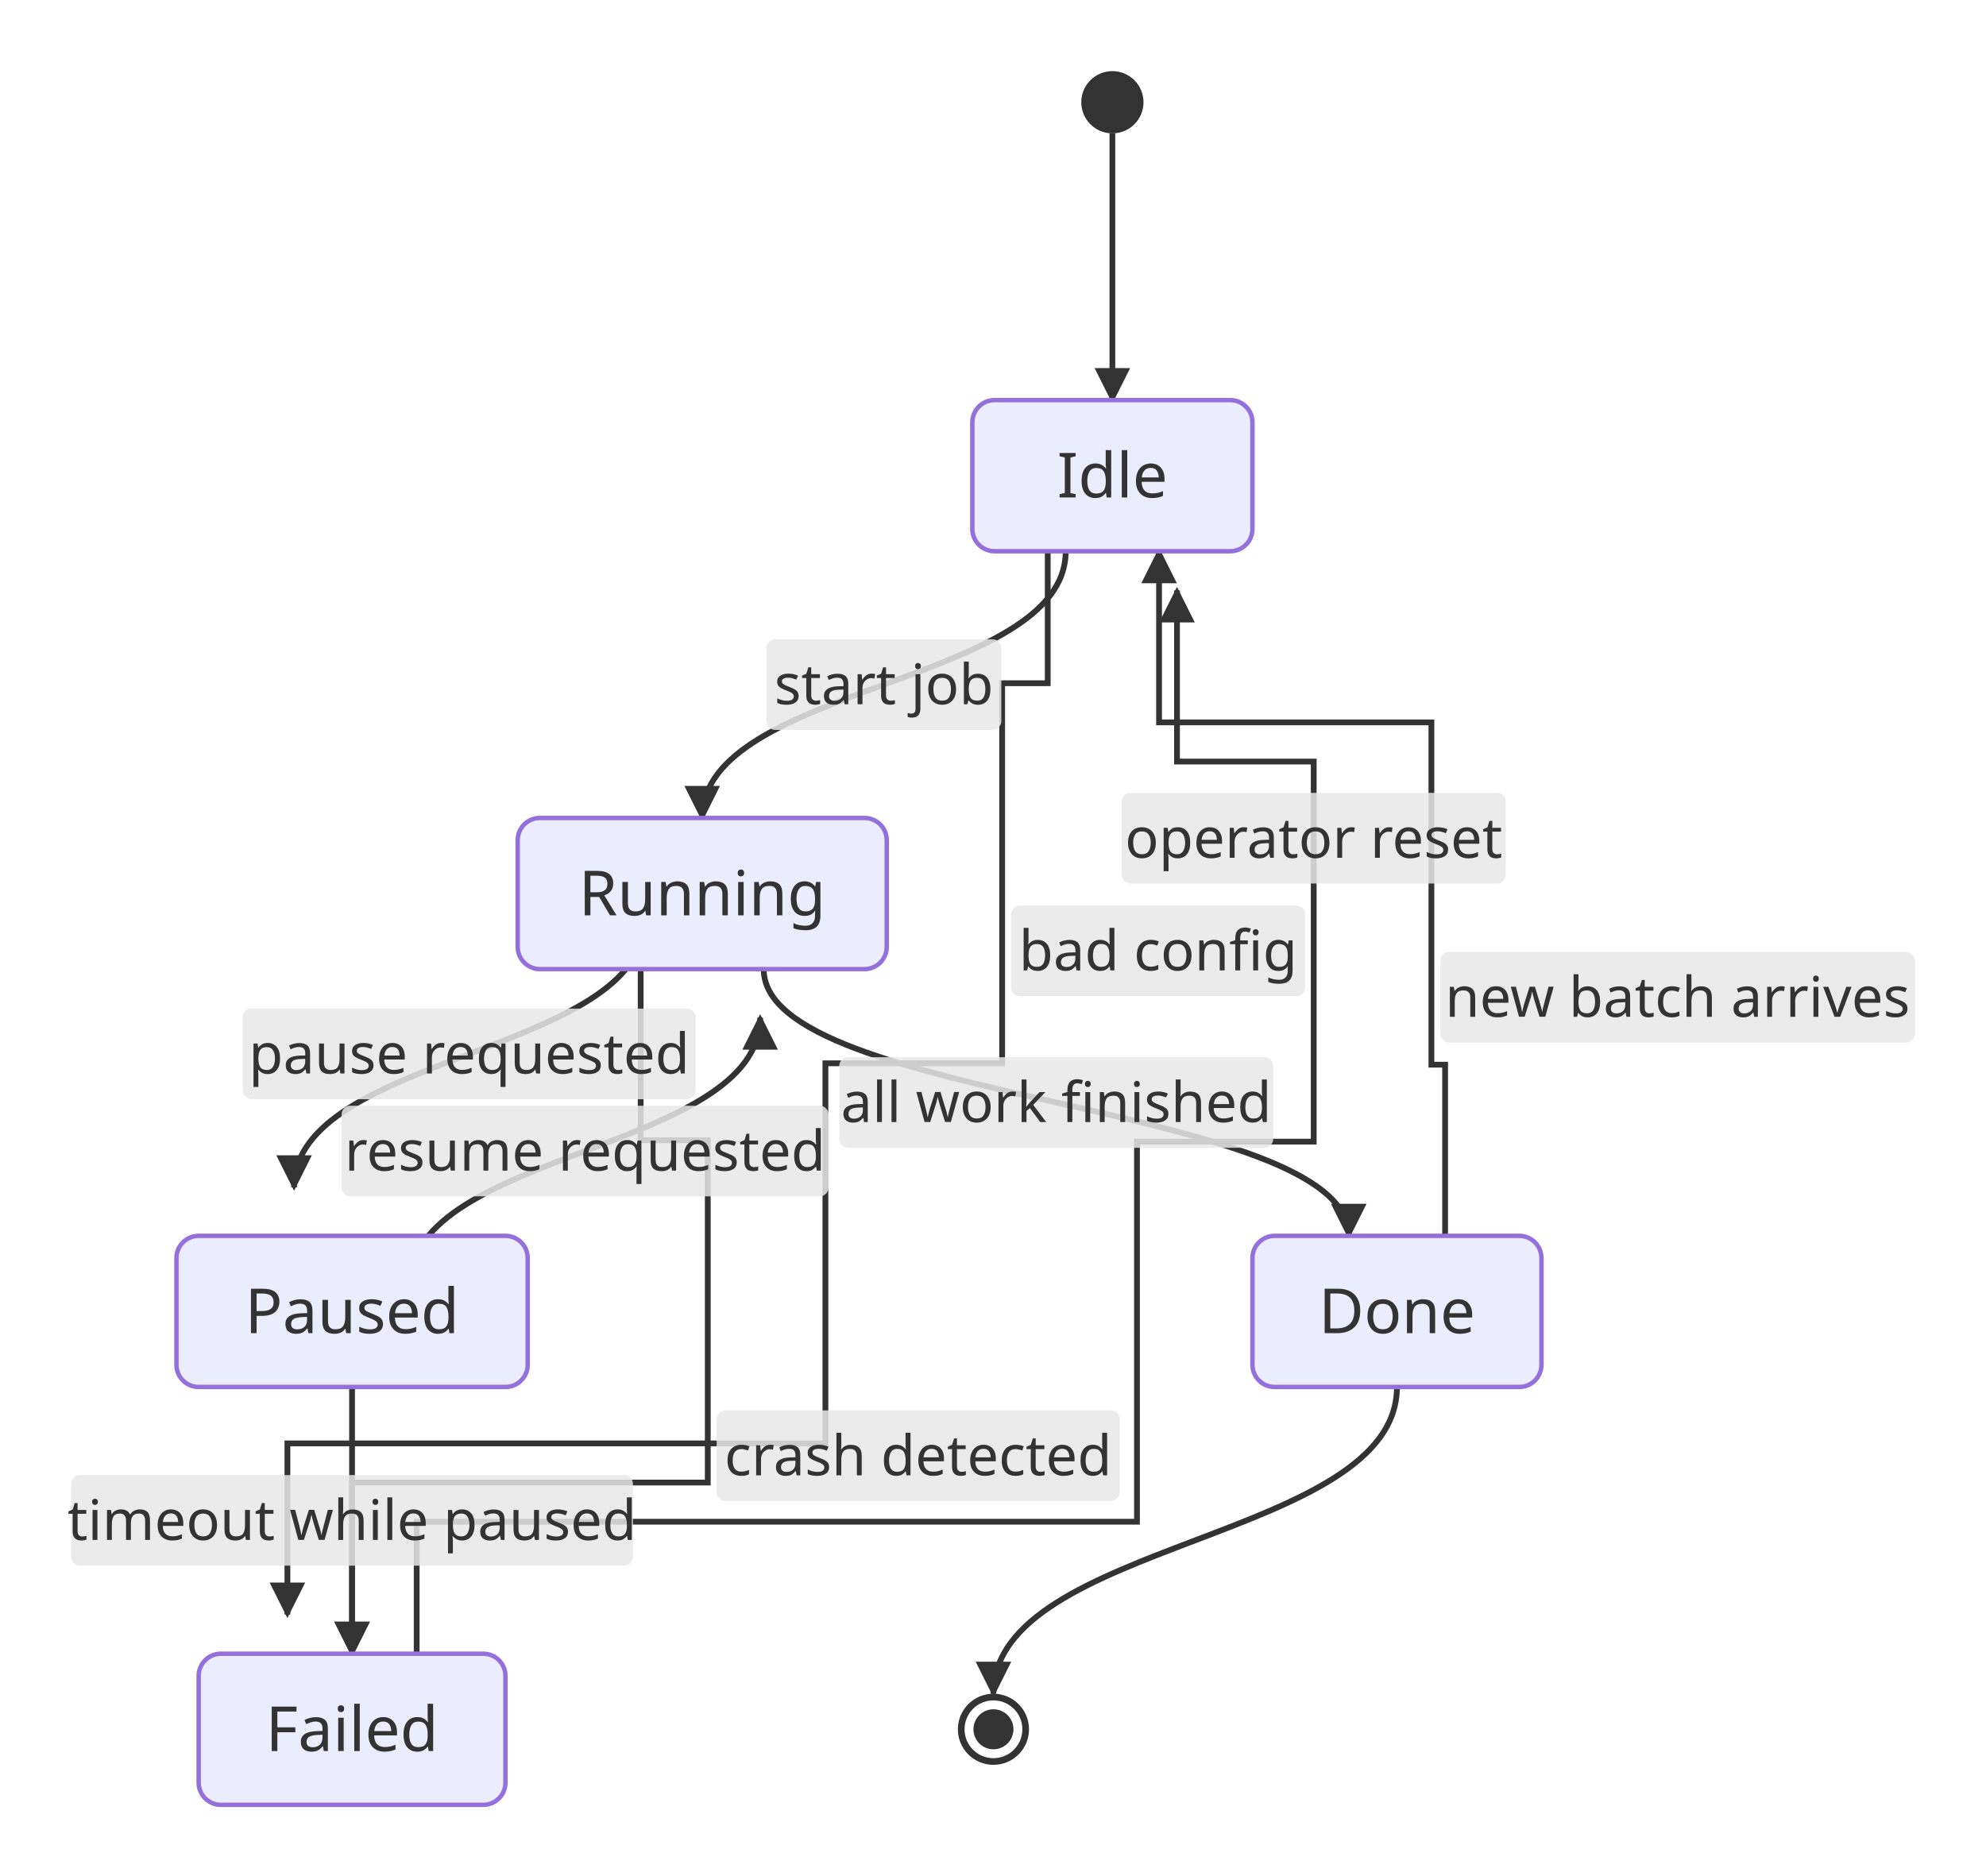
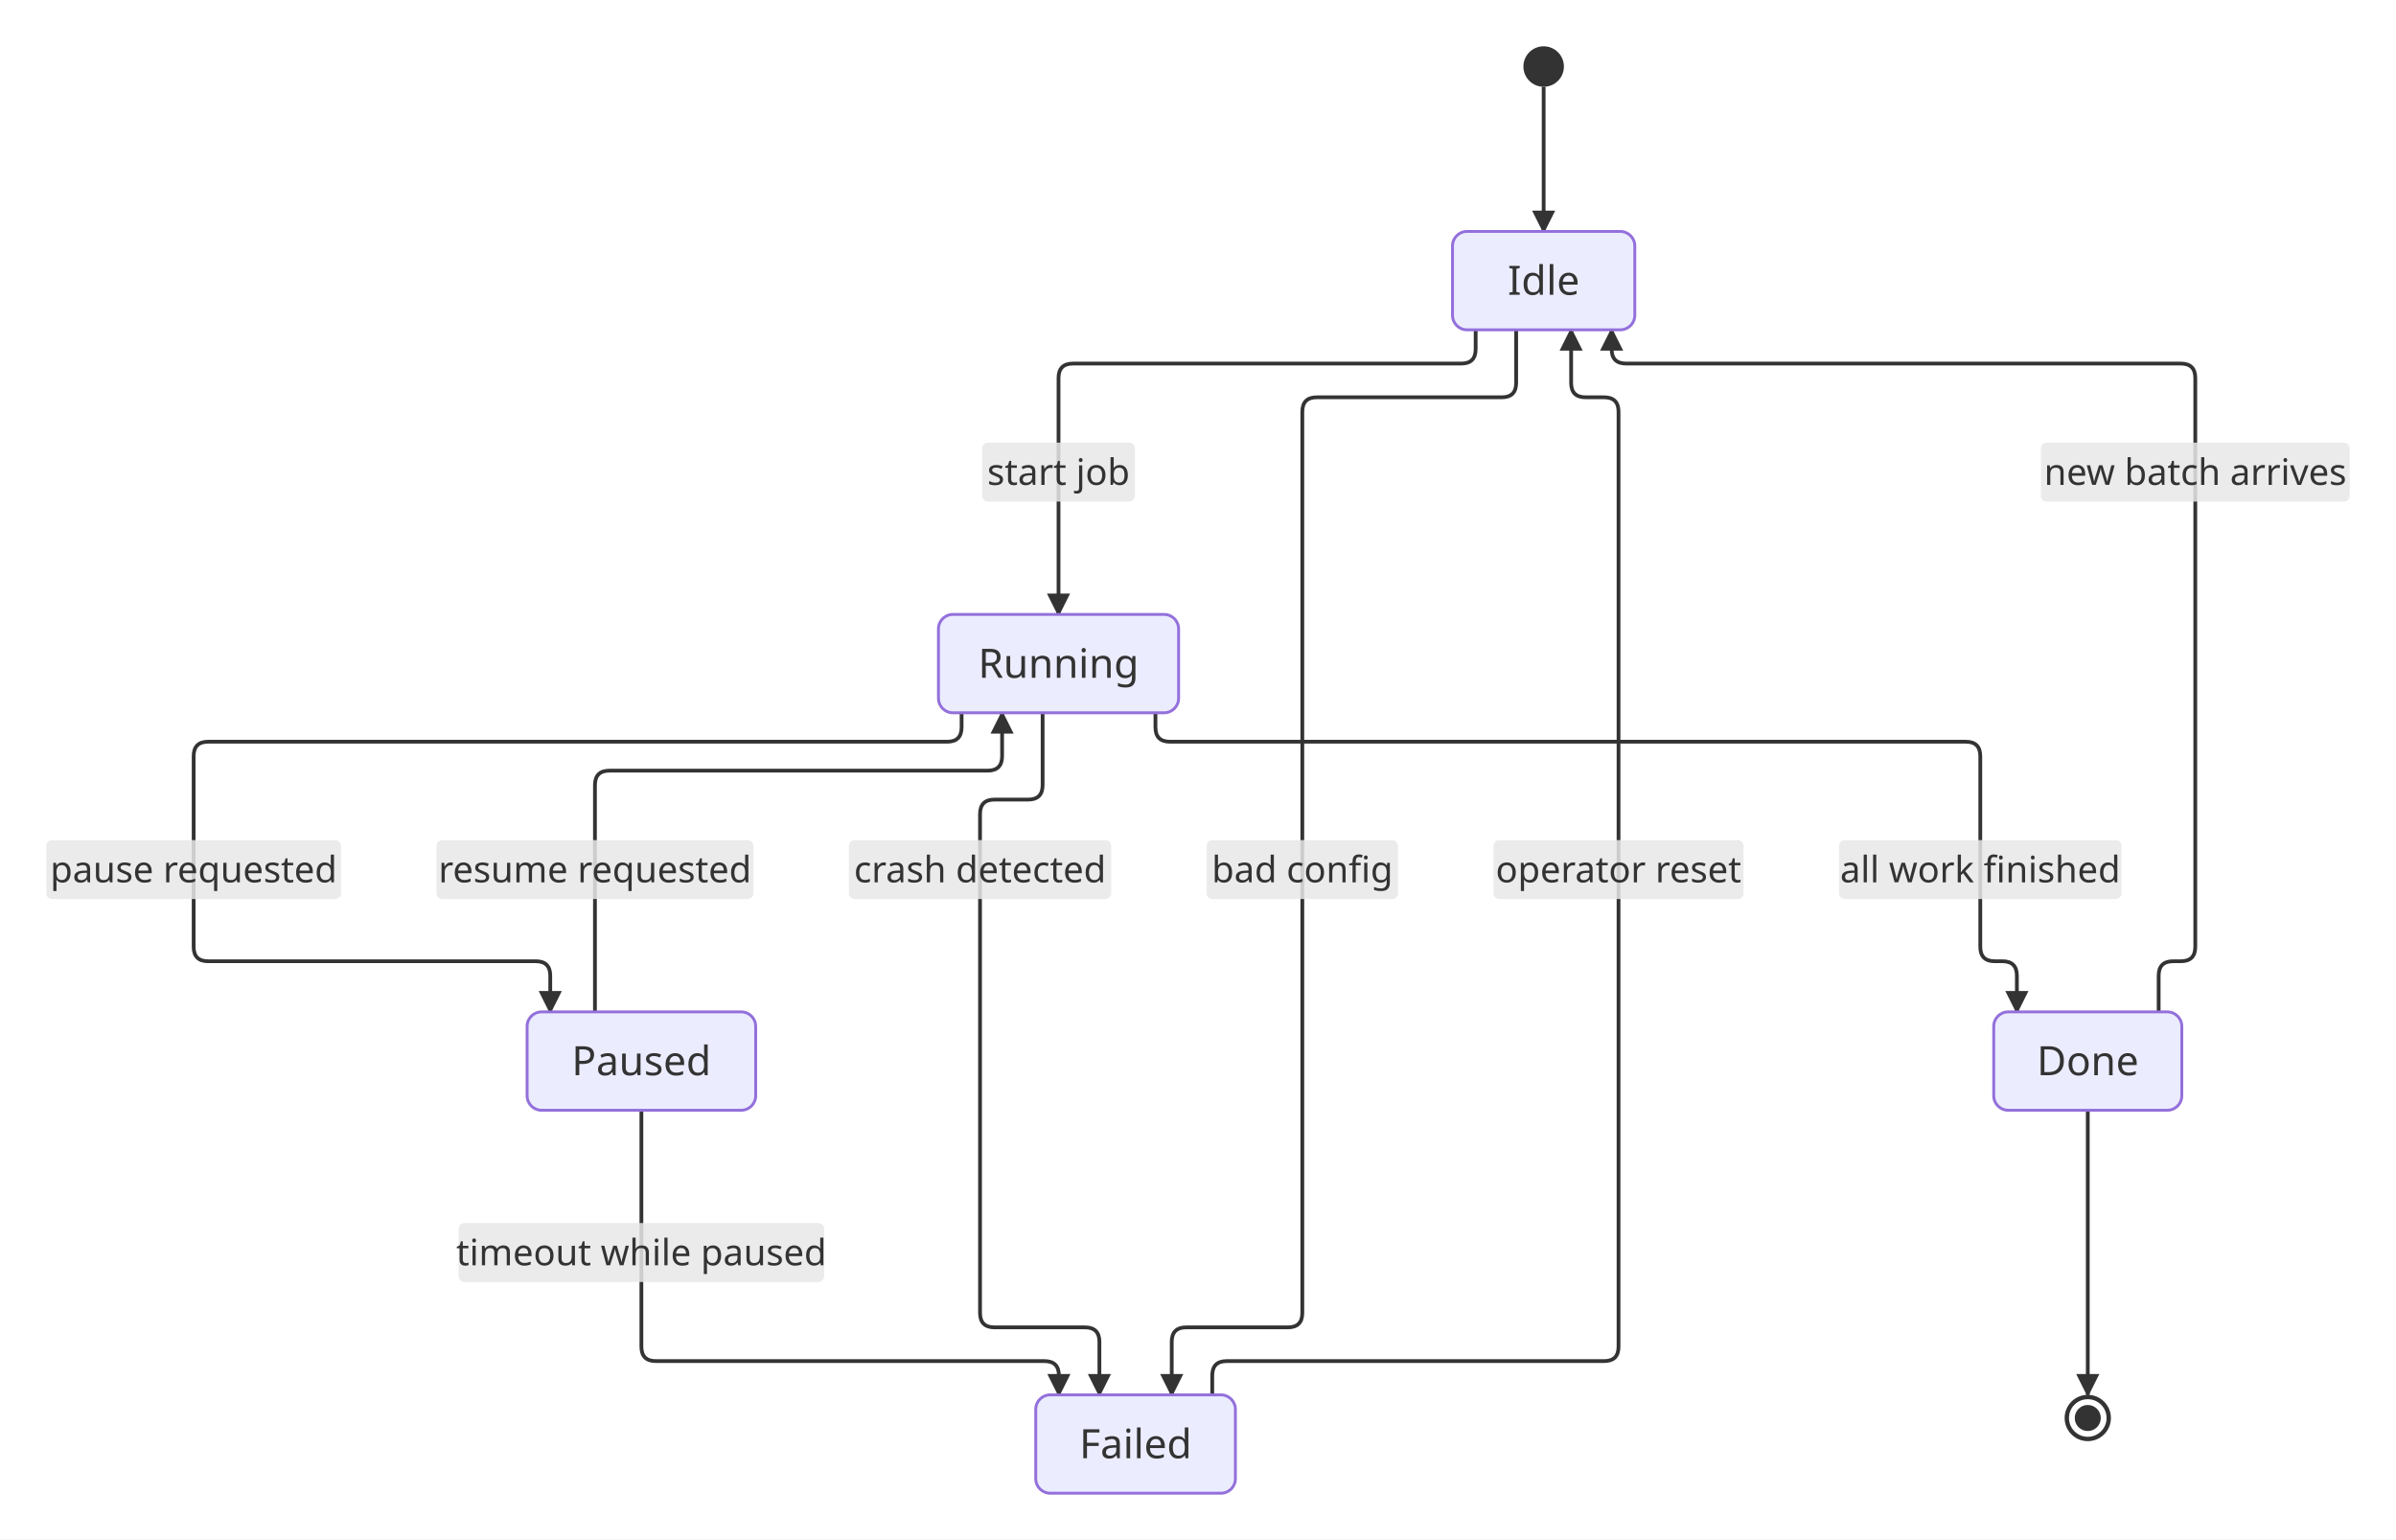
- <svg xmlns="http://www.w3.org/2000/svg" width="446.66" height="422" viewBox="0 0 446.66 422" font-family="sans-serif" font-size="14">
+ <svg xmlns="http://www.w3.org/2000/svg" width="828.11" height="532.14" viewBox="0 0 828.11 532.14" font-family="sans-serif" font-size="14">
  <rect width="100%" height="100%" fill="#ffffff" />
  <defs>
    <marker id="m5f4hso-arrow" viewBox="0 0 10 10" refX="9" refY="5" markerWidth="8" markerHeight="8" markerUnits="userSpaceOnUse" orient="auto">
      <path d="M0,0 L10,5 L0,10 z" fill="#333333" />
    </marker>
  </defs>
  <g transform="translate(16,16)">
-     <g transform="translate(1,0)">
-       <path d="M233.18,14 C233.18,44 233.18,44 233.18,74" fill="none" stroke="#333333" stroke-width="1.3" marker-end="url(#m5f4hso-arrow)" />
-       <path d="M222.68,108 C222.68,138 140.93,138 140.93,168" fill="none" stroke="#333333" stroke-width="1.3" marker-end="url(#m5f4hso-arrow)" />
-       <path d="M218.64,99.19 L218.64,137.69 L208.39,137.69 L208.39,176.19 L208.39,223.19 L168.64,223.19 L168.64,270.19 L168.64,308.69 L47.64,308.69 L47.64,347.19" fill="none" stroke="#333333" stroke-width="1.3" marker-end="url(#m5f4hso-arrow)" />
-       <path d="M127.89,191.08 C127.89,221.08 49.14,221.08 49.14,251.08" fill="none" stroke="#333333" stroke-width="1.3" marker-end="url(#m5f4hso-arrow)" />
-       <path d="M75.21,272.92 C75.21,242.92 153.96,242.92 153.96,212.92" fill="none" stroke="#333333" stroke-width="1.3" marker-end="url(#m5f4hso-arrow)" />
-       <path d="M127.09,202 L127.09,240.5 L142.18,240.5 L142.18,279 L142.18,317.5 L62.18,317.5 L62.18,356" fill="none" stroke="#333333" stroke-width="1.3" marker-end="url(#m5f4hso-arrow)" />
-       <path d="M154.76,202 C154.76,232 286.34,232 286.34,262" fill="none" stroke="#333333" stroke-width="1.3" marker-end="url(#m5f4hso-arrow)" />
-       <path d="M62.18,296 C62.18,326 62.18,326 62.18,356" fill="none" stroke="#333333" stroke-width="1.3" marker-end="url(#m5f4hso-arrow)" />
-       <path d="M76.71,364.81 L76.71,326.31 L238.71,326.31 L238.71,287.81 L238.71,240.81 L278.46,240.81 L278.46,193.81 L278.46,155.31 L247.71,155.31 L247.71,116.81" fill="none" stroke="#333333" stroke-width="1.3" marker-end="url(#m5f4hso-arrow)" />
-       <path d="M308.01,262 L308.01,223.5 L304.93,223.5 L304.93,185 L304.93,146.5 L243.68,146.5 L243.68,108" fill="none" stroke="#333333" stroke-width="1.3" marker-end="url(#m5f4hso-arrow)" />
-       <path d="M297.18,296 C297.18,330.5 206.43,330.5 206.43,365" fill="none" stroke="#333333" stroke-width="1.3" marker-end="url(#m5f4hso-arrow)" />
-       <circle cx="233.18" cy="7" r="7" fill="#333333" />
-       <rect x="201.68" y="74" width="63" height="34" rx="5" fill="#ECECFF" stroke="#9370DB" />
+     <g transform="translate(-4,0)">
+       <path d="M521.52,14 L521.52,64" fill="none" stroke="#333333" stroke-width="1.3" marker-end="url(#m5f4hso-arrow)" />
+       <path d="M498.02,98 L498.02,104.67 Q498.02,109.67 493.02,109.67 L358.85,109.67 Q353.85,109.67 353.85,114.67 L353.85,196.38" fill="none" stroke="#333333" stroke-width="1.3" marker-end="url(#m5f4hso-arrow)" />
+       <path d="M512.02,98 L512.02,116.33 Q512.02,121.33 507.02,121.33 L443.11,121.33 Q438.11,121.33 438.11,126.33 L438.11,437.81 Q438.11,442.81 433.11,442.81 L397.98,442.81 Q392.98,442.81 392.98,447.81 L392.98,466.14" fill="none" stroke="#333333" stroke-width="1.3" marker-end="url(#m5f4hso-arrow)" />
+       <path d="M320.35,230.38 L320.35,235.38 Q320.35,240.38 315.35,240.38 L59.93,240.38 Q54.93,240.38 54.93,245.38 L54.93,311.26 Q54.93,316.26 59.93,316.26 L173.18,316.26 Q178.18,316.26 178.18,321.26 L178.18,333.76" fill="none" stroke="#333333" stroke-width="1.3" marker-end="url(#m5f4hso-arrow)" />
+       <path d="M193.63,333.76 L193.63,255.38 Q193.63,250.38 198.63,250.38 L329.35,250.38 Q334.35,250.38 334.35,245.38 L334.35,230.38" fill="none" stroke="#333333" stroke-width="1.3" marker-end="url(#m5f4hso-arrow)" />
+       <path d="M348.35,230.38 L348.35,255.38 Q348.35,260.38 343.35,260.38 L331.72,260.38 Q326.72,260.38 326.72,265.38 L326.72,437.81 Q326.72,442.81 331.72,442.81 L362.98,442.81 Q367.98,442.81 367.98,447.81 L367.98,466.14" fill="none" stroke="#333333" stroke-width="1.3" marker-end="url(#m5f4hso-arrow)" />
+       <path d="M387.35,230.38 L387.35,235.38 Q387.35,240.38 392.35,240.38 L667.43,240.38 Q672.43,240.38 672.43,245.38 L672.43,311.26 Q672.43,316.26 677.43,316.26 L680.08,316.26 Q685.08,316.26 685.08,321.26 L685.08,333.76" fill="none" stroke="#333333" stroke-width="1.3" marker-end="url(#m5f4hso-arrow)" />
+       <path d="M209.68,367.76 L209.68,449.47 Q209.68,454.47 214.68,454.47 L348.98,454.47 Q353.98,454.47 353.98,459.47 L353.98,466.14" fill="none" stroke="#333333" stroke-width="1.3" marker-end="url(#m5f4hso-arrow)" />
+       <path d="M406.98,466.14 L406.98,459.47 Q406.98,454.47 411.98,454.47 L542.4,454.47 Q547.4,454.47 547.4,449.47 L547.4,126.33 Q547.4,121.33 542.4,121.33 L536.02,121.33 Q531.02,121.33 531.02,116.33 L531.02,98" fill="none" stroke="#333333" stroke-width="1.3" marker-end="url(#m5f4hso-arrow)" />
+       <path d="M734.08,333.76 L734.08,321.26 Q734.08,316.26 739.08,316.26 L741.74,316.26 Q746.74,316.26 746.74,311.26 L746.74,114.67 Q746.74,109.67 741.74,109.67 L550.02,109.67 Q545.02,109.67 545.02,104.67 L545.02,98" fill="none" stroke="#333333" stroke-width="1.3" marker-end="url(#m5f4hso-arrow)" />
+       <path d="M709.58,367.76 L709.58,466.14" fill="none" stroke="#333333" stroke-width="1.3" marker-end="url(#m5f4hso-arrow)" />
+       <circle cx="521.52" cy="7" r="7" fill="#333333" />
+       <rect x="490.02" y="64" width="63" height="34" rx="5" fill="#ECECFF" stroke="#9370DB" />
      <text fill="#333333" font-size="14" text-anchor="middle">
-         <tspan x="233.18" y="95.9">Idle</tspan>
+         <tspan x="521.52" y="85.9">Idle</tspan>
      </text>
-       <rect x="99.43" y="168" width="83" height="34" rx="5" fill="#ECECFF" stroke="#9370DB" />
+       <rect x="312.35" y="196.38" width="83" height="34" rx="5" fill="#ECECFF" stroke="#9370DB" />
      <text fill="#333333" font-size="14" text-anchor="middle">
-         <tspan x="140.93" y="189.9">Running</tspan>
+         <tspan x="353.85" y="218.28">Running</tspan>
      </text>
-       <rect x="27.68" y="356" width="69" height="34" rx="5" fill="#ECECFF" stroke="#9370DB" />
+       <rect x="345.98" y="466.14" width="69" height="34" rx="5" fill="#ECECFF" stroke="#9370DB" />
      <text fill="#333333" font-size="14" text-anchor="middle">
-         <tspan x="62.18" y="377.9">Failed</tspan>
+         <tspan x="380.48" y="488.04">Failed</tspan>
      </text>
-       <rect x="22.68" y="262" width="79" height="34" rx="5" fill="#ECECFF" stroke="#9370DB" />
+       <rect x="170.18" y="333.76" width="79" height="34" rx="5" fill="#ECECFF" stroke="#9370DB" />
      <text fill="#333333" font-size="14" text-anchor="middle">
-         <tspan x="62.18" y="283.9">Paused</tspan>
+         <tspan x="209.68" y="355.66">Paused</tspan>
      </text>
-       <rect x="264.68" y="262" width="65" height="34" rx="5" fill="#ECECFF" stroke="#9370DB" />
+       <rect x="677.08" y="333.76" width="65" height="34" rx="5" fill="#ECECFF" stroke="#9370DB" />
      <text fill="#333333" font-size="14" text-anchor="middle">
-         <tspan x="297.18" y="283.9">Done</tspan>
+         <tspan x="709.58" y="355.66">Done</tspan>
      </text>
-       <circle cx="206.43" cy="373" r="7.25" fill="none" stroke="#333333" stroke-width="1.5" />
-       <circle cx="206.43" cy="373" r="4.5" fill="#333333" />
-       <rect x="155.39" y="127.81" width="52.82" height="20.38" rx="2" fill="#e8e8e8" fill-opacity="0.85" />
+       <circle cx="709.58" cy="474.14" r="7.25" fill="none" stroke="#333333" stroke-width="1.5" />
+       <circle cx="709.58" cy="474.14" r="4.5" fill="#333333" />
+       <rect x="327.44" y="137" width="52.82" height="20.38" rx="2" fill="#e8e8e8" fill-opacity="0.85" />
      <text fill="#333333" font-size="12.6" text-anchor="middle">
-         <tspan x="181.8" y="142.41">start job</tspan>
+         <tspan x="353.85" y="151.6">start job</tspan>
      </text>
-       <rect x="210.39" y="187.69" width="66.14" height="20.38" rx="2" fill="#e8e8e8" fill-opacity="0.85" />
+       <rect x="405.04" y="274.38" width="66.14" height="20.38" rx="2" fill="#e8e8e8" fill-opacity="0.85" />
      <text fill="#333333" font-size="12.6" text-anchor="middle">
-         <tspan x="243.46" y="202.29">bad config</tspan>
+         <tspan x="438.11" y="288.98">bad config</tspan>
      </text>
-       <rect x="37.59" y="210.89" width="101.86" height="20.38" rx="2" fill="#e8e8e8" fill-opacity="0.85" />
+       <rect x="4" y="274.38" width="101.86" height="20.38" rx="2" fill="#e8e8e8" fill-opacity="0.85" />
      <text fill="#333333" font-size="12.6" text-anchor="middle">
-         <tspan x="88.52" y="225.49">pause requested</tspan>
+         <tspan x="54.93" y="288.98">pause requested</tspan>
      </text>
-       <rect x="59.81" y="232.73" width="109.54" height="20.38" rx="2" fill="#e8e8e8" fill-opacity="0.85" />
+       <rect x="138.86" y="274.38" width="109.54" height="20.38" rx="2" fill="#e8e8e8" fill-opacity="0.85" />
      <text fill="#333333" font-size="12.6" text-anchor="middle">
-         <tspan x="114.58" y="247.33">resume requested</tspan>
+         <tspan x="193.63" y="288.98">resume requested</tspan>
      </text>
-       <rect x="144.18" y="301.27" width="90.64" height="20.38" rx="2" fill="#e8e8e8" fill-opacity="0.85" />
+       <rect x="281.4" y="274.38" width="90.64" height="20.38" rx="2" fill="#e8e8e8" fill-opacity="0.85" />
      <text fill="#333333" font-size="12.6" text-anchor="middle">
-         <tspan x="189.5" y="315.87">crash detected</tspan>
+         <tspan x="326.72" y="288.98">crash detected</tspan>
      </text>
-       <rect x="171.74" y="221.81" width="97.62" height="20.38" rx="2" fill="#e8e8e8" fill-opacity="0.85" />
+       <rect x="623.62" y="274.38" width="97.62" height="20.38" rx="2" fill="#e8e8e8" fill-opacity="0.85" />
      <text fill="#333333" font-size="12.6" text-anchor="middle">
-         <tspan x="220.55" y="236.41">all work finished</tspan>
+         <tspan x="672.43" y="288.98">all work finished</tspan>
      </text>
-       <rect x="-1" y="315.81" width="126.35" height="20.38" rx="2" fill="#e8e8e8" fill-opacity="0.85" />
+       <rect x="146.5" y="406.76" width="126.35" height="20.38" rx="2" fill="#e8e8e8" fill-opacity="0.85" />
      <text fill="#333333" font-size="12.6" text-anchor="middle">
-         <tspan x="62.18" y="330.41">timeout while paused</tspan>
+         <tspan x="209.68" y="421.36">timeout while paused</tspan>
      </text>
-       <rect x="235.24" y="162.36" width="86.44" height="20.38" rx="2" fill="#e8e8e8" fill-opacity="0.85" />
+       <rect x="504.18" y="274.38" width="86.44" height="20.38" rx="2" fill="#e8e8e8" fill-opacity="0.85" />
      <text fill="#333333" font-size="12.6" text-anchor="middle">
-         <tspan x="278.46" y="176.96">operator reset</tspan>
+         <tspan x="547.4" y="288.98">operator reset</tspan>
      </text>
-       <rect x="306.93" y="198.13" width="106.73" height="20.38" rx="2" fill="#e8e8e8" fill-opacity="0.85" />
+       <rect x="693.37" y="137" width="106.73" height="20.38" rx="2" fill="#e8e8e8" fill-opacity="0.85" />
      <text fill="#333333" font-size="12.6" text-anchor="middle">
-         <tspan x="360.29" y="212.73">new batch arrives</tspan>
+         <tspan x="746.74" y="151.6">new batch arrives</tspan>
      </text>
    </g>
  </g>
</svg>
